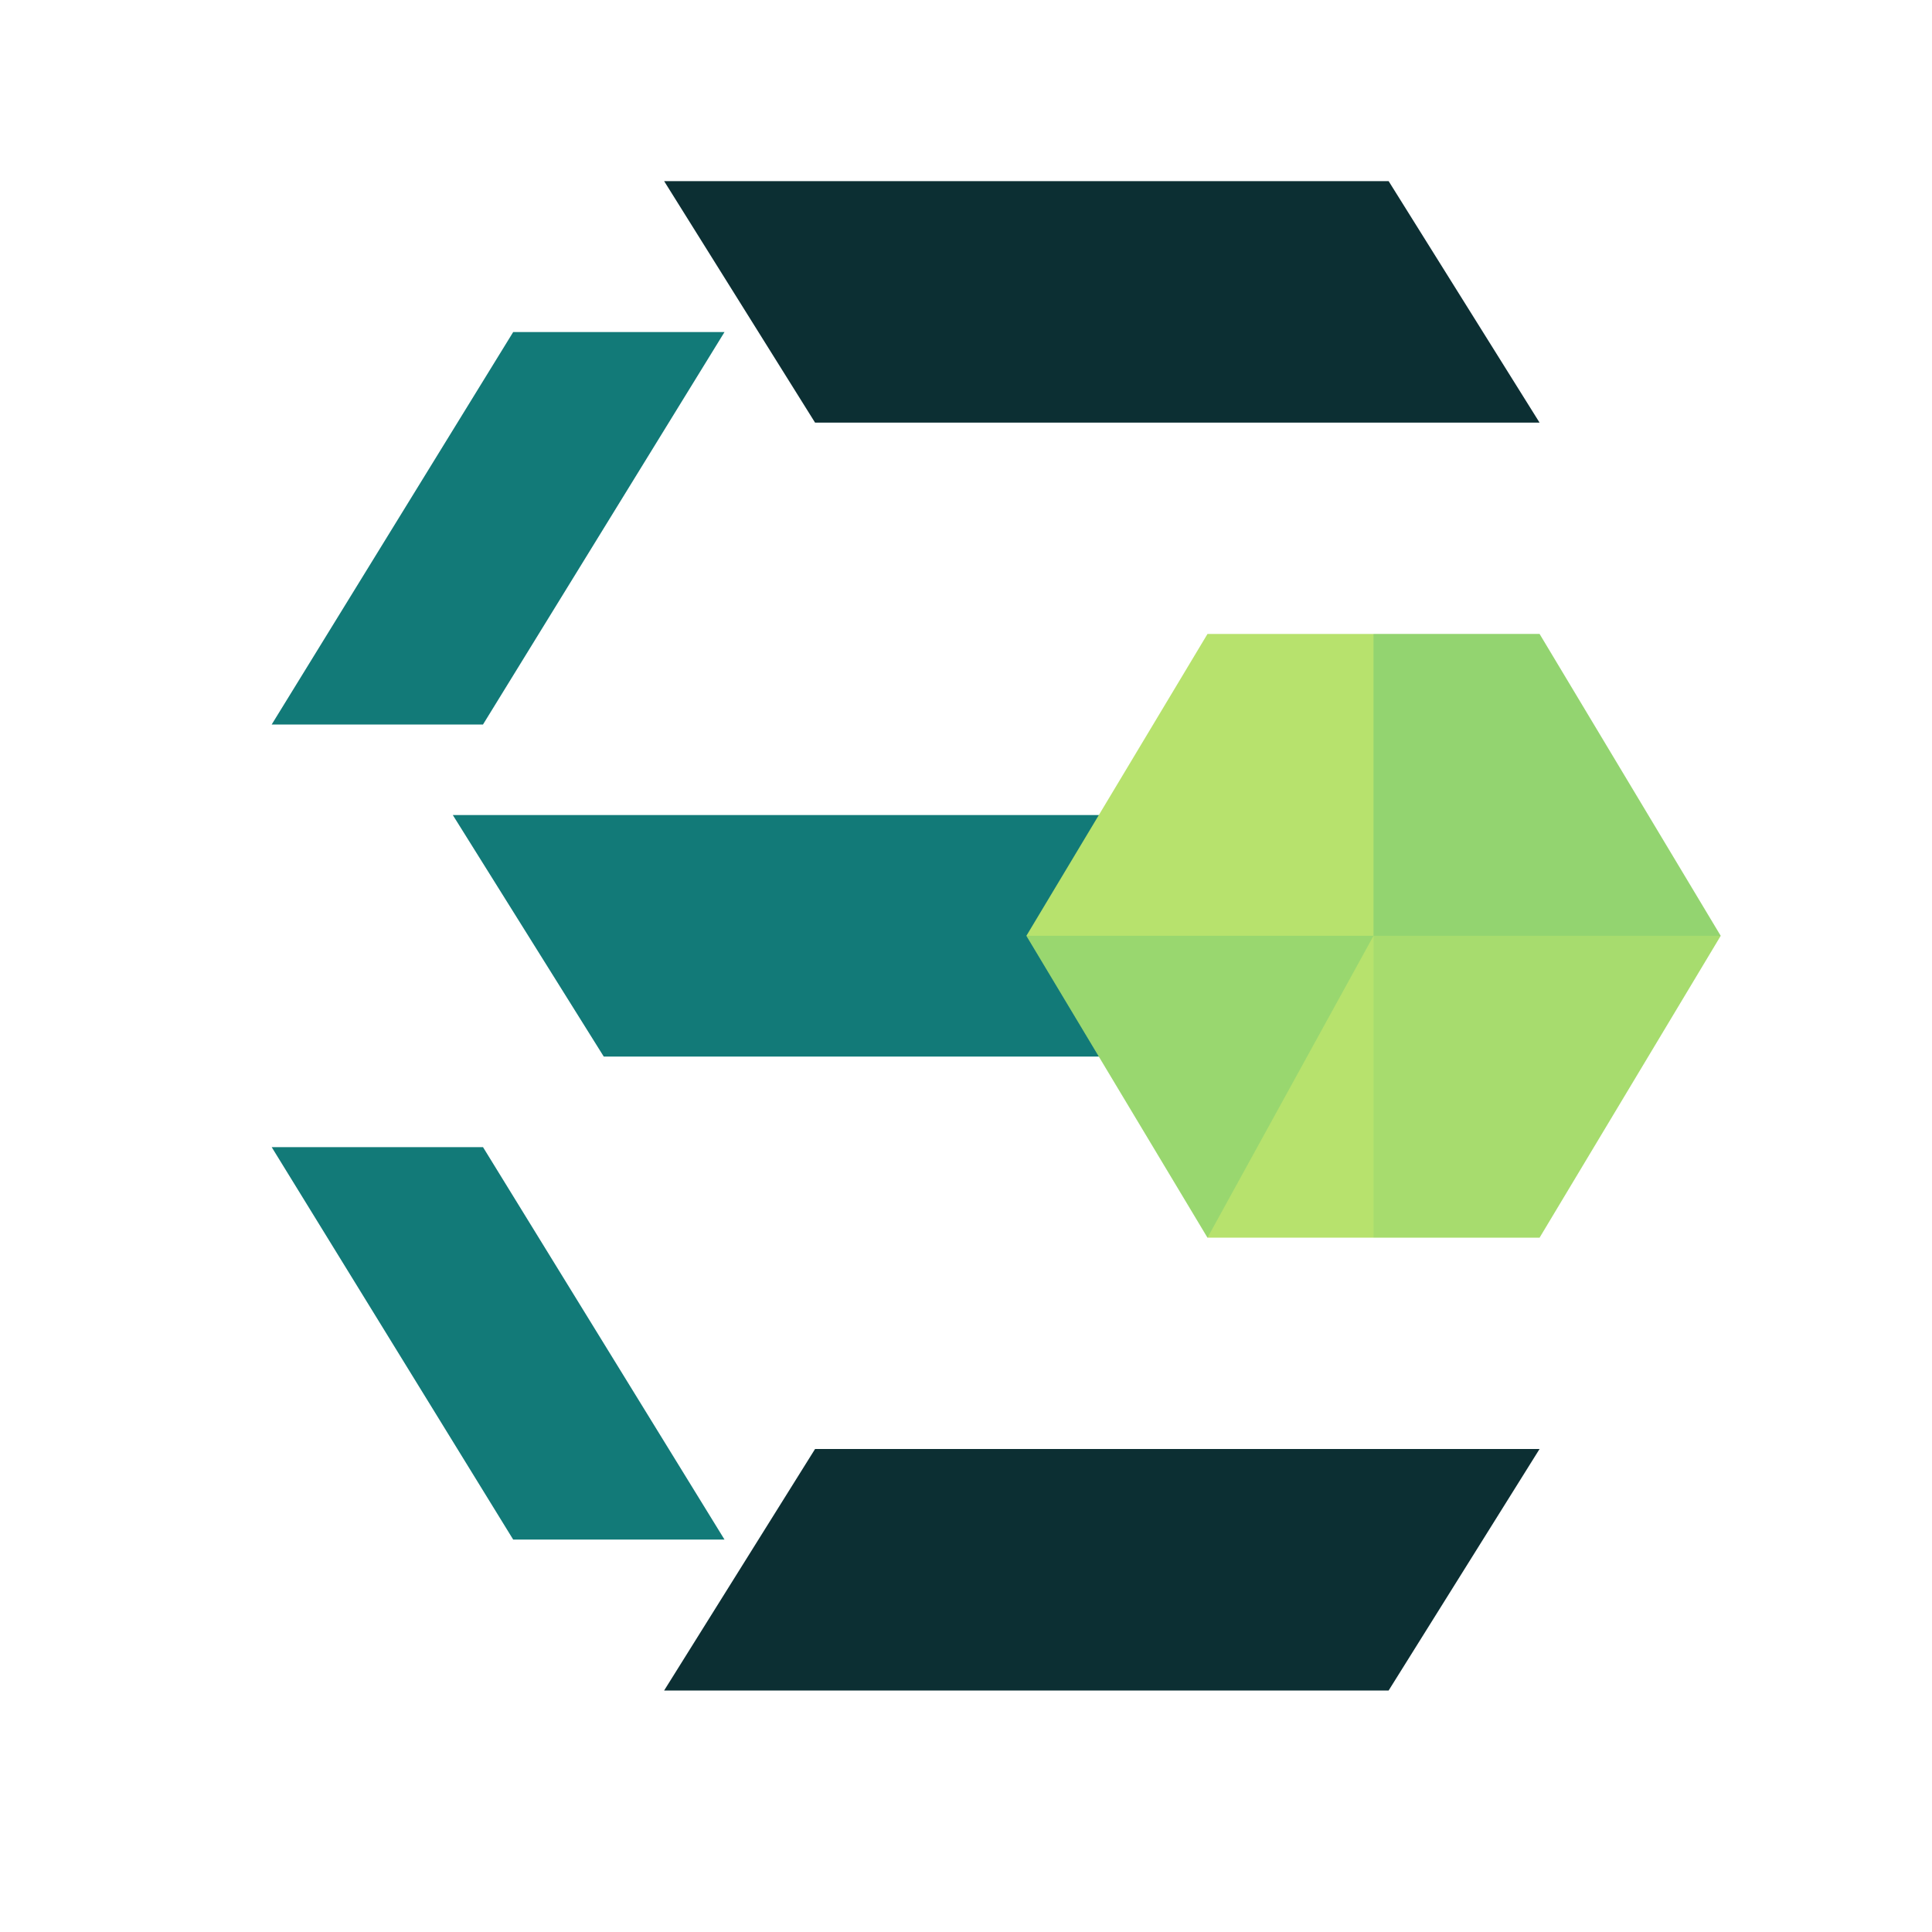
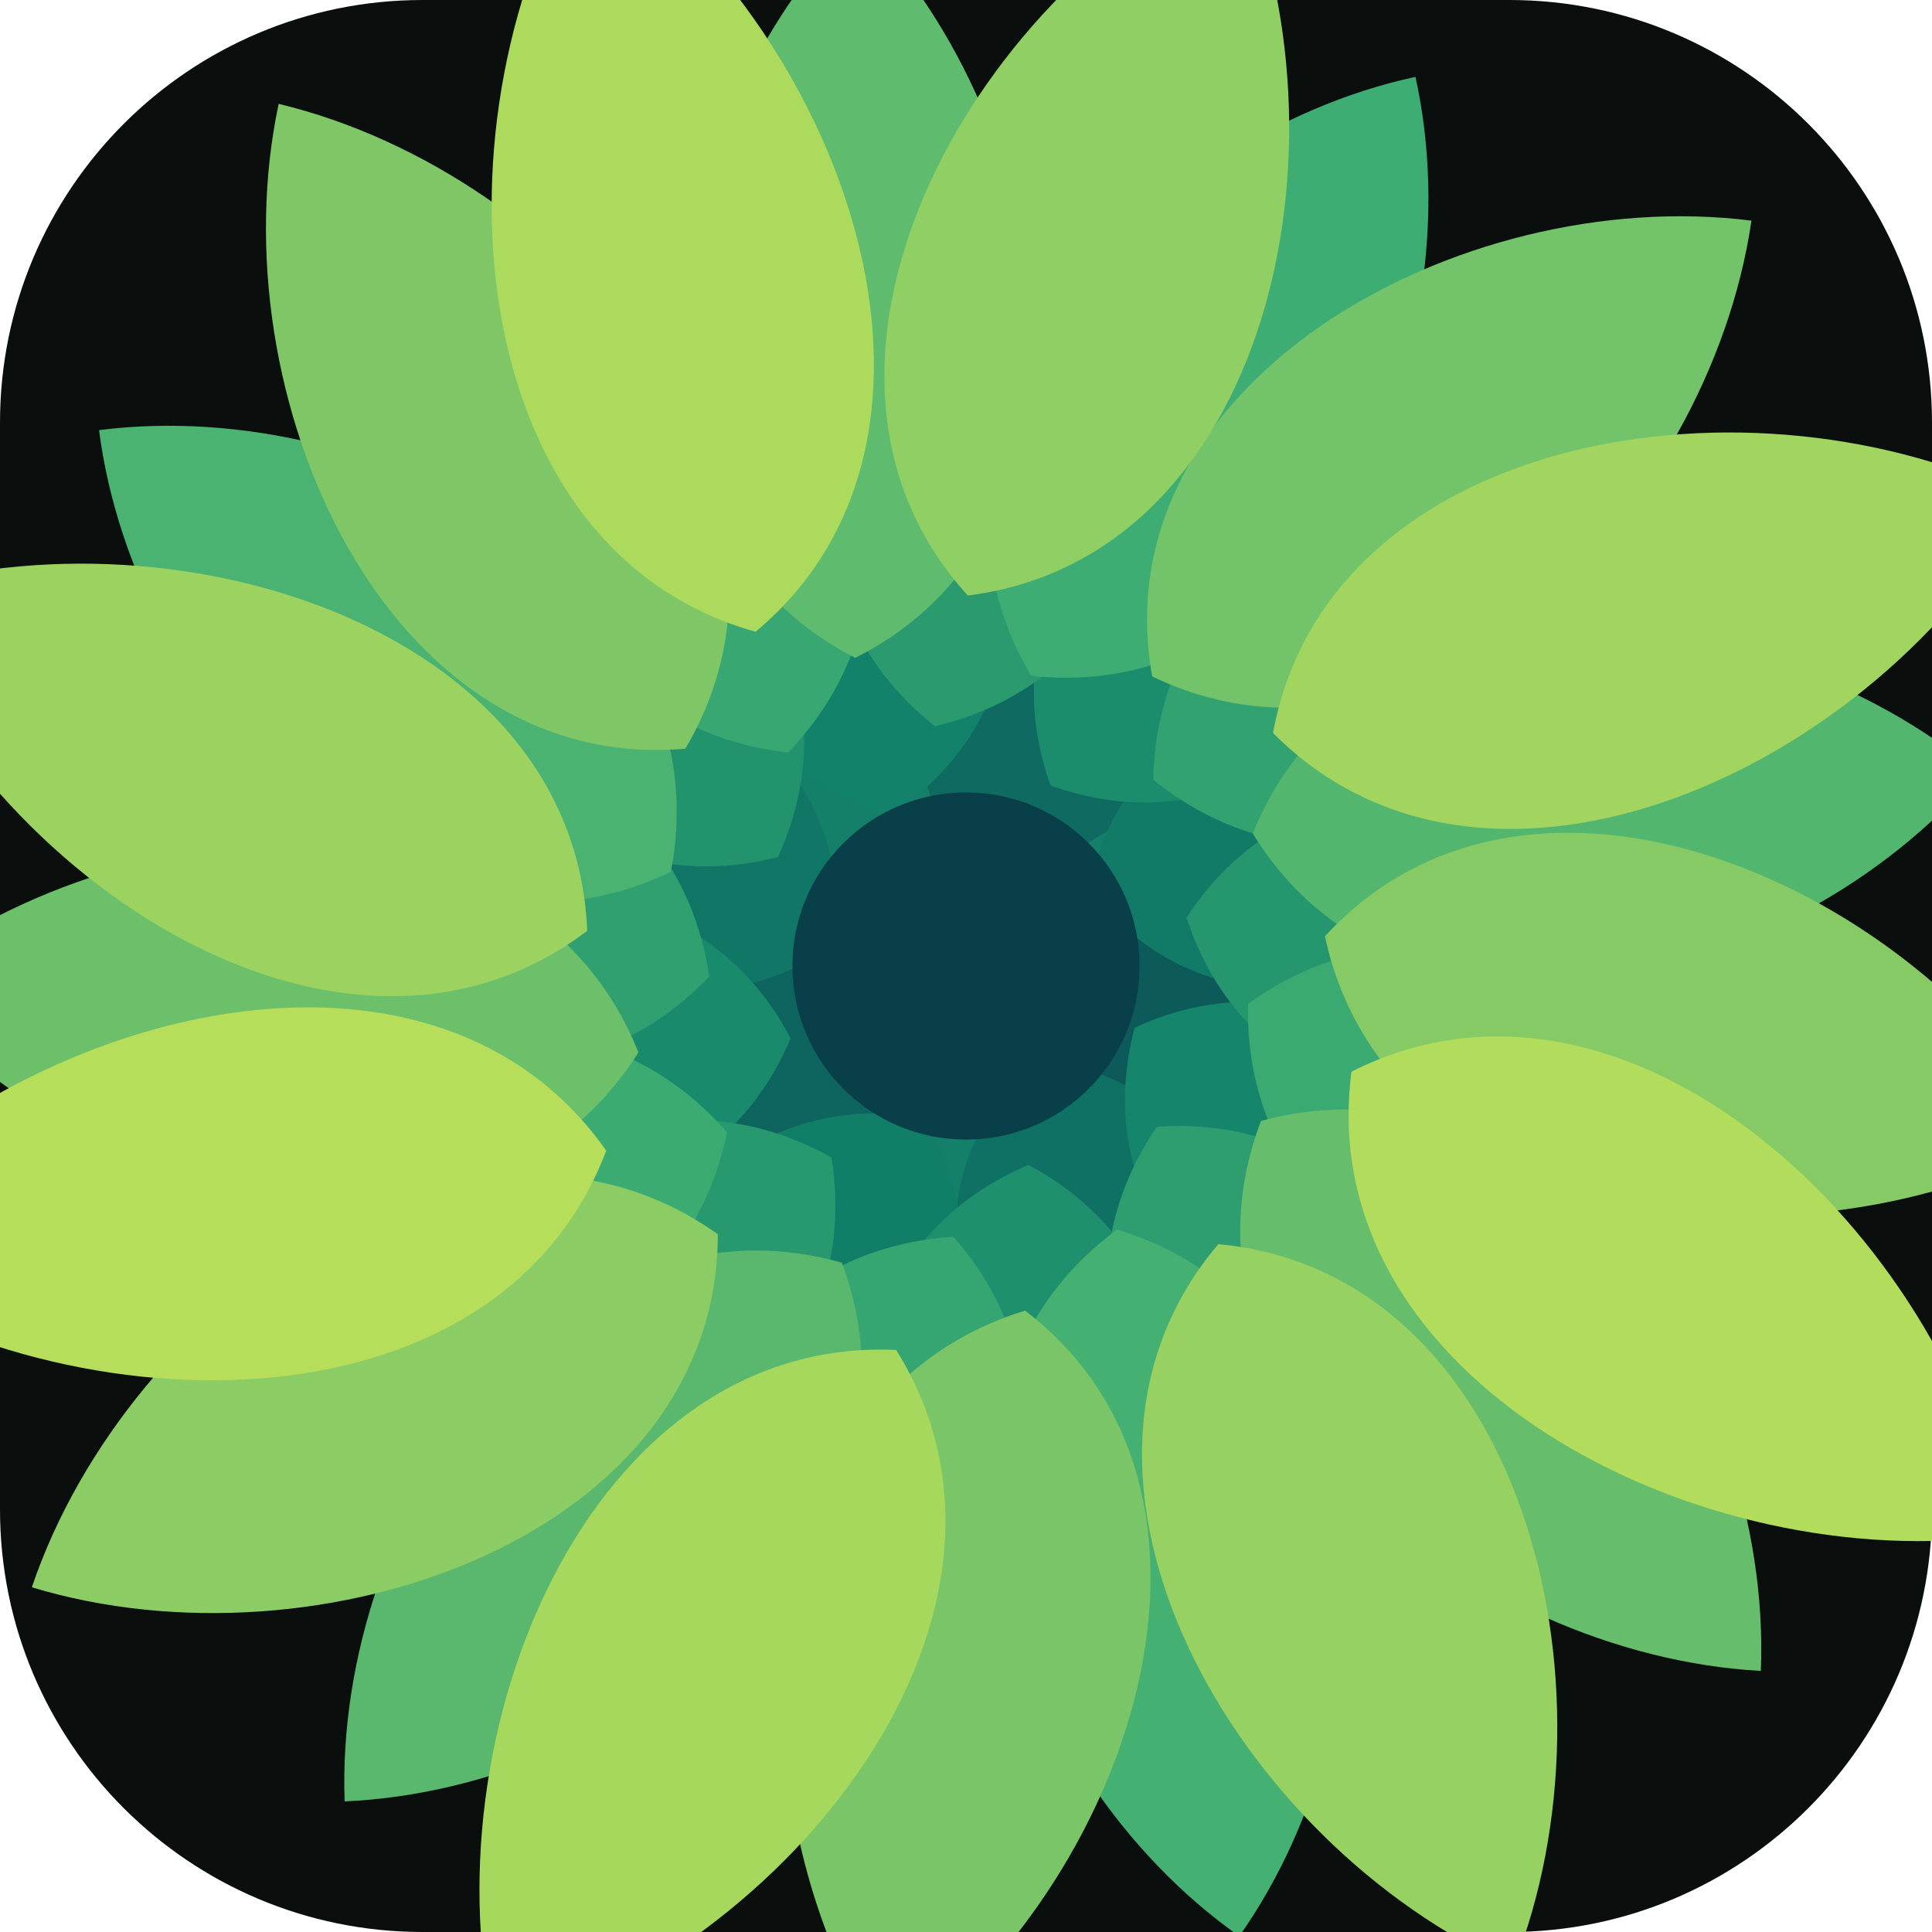
- <svg xmlns="http://www.w3.org/2000/svg" viewBox="0 0 128 128" role="img" aria-label="Ecosys icon" preserveAspectRatio="xMidYMid meet">
-   <g fill="none" shape-rendering="geometricPrecision">
-     <path d="M44 12H92L102 28H54Z" fill="#0C2F33" />
-     <path d="M18 48L34 22H48L32 48Z" fill="#127A78" />
-     <path d="M30 54H74L84 70H40Z" fill="#127A78" />
-     <path d="M18 76H32L48 102H34Z" fill="#127A78" />
-     <path d="M54 96H102L92 112H44Z" fill="#0C2F33" />
-     <path d="M80 42H102L114 62L102 82H80L68 62Z" fill="#B7E26D" />
-     <path d="M91 42H102L114 62H91Z" fill="#11A67A" opacity=".22" />
-     <path d="M68 62H91L80 82Z" fill="#11A67A" opacity=".18" />
-     <path d="M91 62H114L102 82H91Z" fill="#11A67A" opacity=".1" />
+ <svg xmlns="http://www.w3.org/2000/svg" viewBox="0 0 64 64" role="img" aria-label="Ecosys">
+   <rect width="64" height="64" rx="14" fill="#0A0F0D" />
+   <g transform="translate(32 32) scale(0.46)">
+     <circle cx="0" cy="0" r="30" fill="#15806A" />
+     <path d="M0,0 C6.13,-13.99 24.53,-10.91 34.07,0 C24.53,10.91 6.13,13.99 0,0 Z" transform="translate(3.42,0.0) rotate(20.0)" fill="#0C5A5A" />
+     <path d="M0,0 C6.54,-14.70 26.16,-11.47 36.33,0 C26.16,11.47 6.54,14.70 0,0 Z" transform="translate(-4.11,3.77) rotate(157.51)" fill="#0E645E" />
+     <path d="M0,0 C6.82,-15.17 27.27,-11.83 37.87,0 C27.27,11.83 6.82,15.17 0,0 Z" transform="translate(0.62,-7.08) rotate(295.02)" fill="#0F6B61" />
+     <path d="M0,0 C7.04,-15.53 28.16,-12.11 39.11,0 C28.16,12.11 7.04,15.53 0,0 Z" transform="translate(5.09,6.64) rotate(432.52)" fill="#0F7163" />
+     <path d="M0,0 C7.23,-15.83 28.93,-12.35 40.18,0 C28.93,12.35 7.23,15.83 0,0 Z" transform="translate(-9.31,-1.65) rotate(570.03)" fill="#107665" />
+     <path d="M0,0 C7.40,-16.09 29.61,-12.55 41.12,0 C29.61,12.55 7.40,16.09 0,0 Z" transform="translate(8.81,-5.6) rotate(707.54)" fill="#117B67" />
+     <path d="M0,0 C7.55,-16.32 30.22,-12.73 41.97,0 C30.22,12.73 7.55,16.32 0,0 Z" transform="translate(-2.94,10.94) rotate(845.05)" fill="#117F68" />
+     <path d="M0,0 C7.70,-16.53 30.79,-12.89 42.76,0 C30.79,12.89 7.70,16.53 0,0 Z" transform="translate(-5.6,-10.79) rotate(982.55)" fill="#12836A" />
+     <path d="M0,0 C7.83,-16.72 31.31,-13.04 43.49,0 C31.31,13.04 7.83,16.72 0,0 Z" transform="translate(12.15,4.44) rotate(1120.06)" fill="#15866B" />
+     <path d="M0,0 C7.95,-16.89 31.80,-13.17 44.17,0 C31.80,13.17 7.95,16.89 0,0 Z" transform="translate(-12.63,5.21) rotate(1257.57)" fill="#198A6B" />
+     <path d="M0,0 C8.07,-17.06 32.27,-13.31 44.82,0 C32.27,13.31 8.07,17.06 0,0 Z" transform="translate(6.09,-13.0) rotate(1395.08)" fill="#1C8D6C" />
+     <path d="M0,0 C8.18,-17.21 32.71,-13.42 45.43,0 C32.71,13.42 8.18,17.21 0,0 Z" transform="translate(4.5,14.33) rotate(1532.59)" fill="#1F906D" />
+     <path d="M0,0 C8.28,-17.35 33.13,-13.53 46.02,0 C33.13,13.53 8.28,17.35 0,0 Z" transform="translate(-13.54,-7.85) rotate(1670.09)" fill="#23936D" />
+     <path d="M0,0 C8.38,-17.48 33.54,-13.63 46.58,0 C33.54,13.63 8.38,17.48 0,0 Z" transform="translate(15.88,-3.49) rotate(1807.6)" fill="#25966E" />
+     <path d="M0,0 C8.48,-17.61 33.92,-13.74 47.11,0 C33.92,13.74 8.48,17.61 0,0 Z" transform="translate(-9.69,13.79) rotate(1945.11)" fill="#28986E" />
+     <path d="M0,0 C8.57,-17.73 34.29,-13.83 47.63,0 C34.29,13.83 8.57,17.73 0,0 Z" transform="translate(-2.24,-17.27) rotate(2082.62)" fill="#2B9B6F" />
+     <path d="M0,0 C8.66,-17.84 34.65,-13.92 48.13,0 C34.65,13.92 8.66,17.84 0,0 Z" transform="translate(13.74,11.58) rotate(2220.12)" fill="#2E9D70" />
+     <path d="M0,0 C8.75,-17.95 35.01,-14.00 48.62,0 C35.01,14.00 8.75,17.95 0,0 Z" transform="translate(-18.49,0.76) rotate(2357.63)" fill="#30A070" />
+     <path d="M0,0 C8.83,-18.05 35.34,-14.08 49.08,0 C35.34,14.08 8.83,18.05 0,0 Z" transform="translate(13.48,-13.42) rotate(2495.14)" fill="#33A271" />
+     <path d="M0,0 C8.92,-18.15 35.67,-14.16 49.54,0 C35.67,14.16 8.92,18.15 0,0 Z" transform="translate(-0.9,19.5) rotate(2632.65)" fill="#35A571" />
+     <path d="M0,0 C9.00,-18.24 35.99,-14.23 49.98,0 C35.99,14.23 9.00,18.24 0,0 Z" transform="translate(-12.82,-15.37) rotate(2770.16)" fill="#38A772" />
+     <path d="M0,0 C9.07,-18.33 36.30,-14.30 50.41,0 C36.30,14.30 9.07,18.33 0,0 Z" transform="translate(20.31,2.73) rotate(2907.66)" fill="#3AA972" />
+     <path d="M0,0 C9.15,-18.42 36.60,-14.37 50.83,0 C36.60,14.37 9.15,18.42 0,0 Z" transform="translate(-17.21,11.97) rotate(3045.17)" fill="#3CAB72" />
+     <path d="M0,0 C9.22,-18.51 36.89,-14.44 51.24,0 C36.89,14.44 9.22,18.51 0,0 Z" transform="translate(4.7,-20.9) rotate(3182.68)" fill="#3EAD73" />
+     <path d="M0,0 C9.30,-18.59 37.18,-14.50 51.64,0 C37.18,14.50 9.30,18.59 0,0 Z" transform="translate(10.88,18.98) rotate(3320.19)" fill="#44B072" />
+     <path d="M0,0 C9.37,-18.66 37.46,-14.55 52.03,0 C37.46,14.55 9.37,18.66 0,0 Z" transform="translate(-21.26,-6.78) rotate(3457.69)" fill="#4BB371" />
+     <path d="M0,0 C9.44,-18.74 37.74,-14.62 52.42,0 C37.74,14.62 9.44,18.74 0,0 Z" transform="translate(20.65,-9.54) rotate(3595.2)" fill="#52B66F" />
+     <path d="M0,0 C9.50,-18.81 38.01,-14.67 52.79,0 C38.01,14.67 9.50,18.81 0,0 Z" transform="translate(-8.94,21.37) rotate(3732.71)" fill="#59B86E" />
+     <path d="M0,0 C9.57,-18.88 38.28,-14.73 53.16,0 C38.28,14.73 9.57,18.88 0,0 Z" transform="translate(-7.98,-22.19) rotate(3870.22)" fill="#5FBB6D" />
+     <path d="M0,0 C9.63,-18.95 38.53,-14.78 53.52,0 C38.53,14.78 9.63,18.95 0,0 Z" transform="translate(21.24,11.16) rotate(4007.73)" fill="#66BD6B" />
+     <path d="M0,0 C9.70,-19.02 38.79,-14.84 53.88,0 C38.79,14.84 9.70,19.02 0,0 Z" transform="translate(-23.59,6.22) rotate(4145.23)" fill="#6CC06A" />
+     <path d="M0,0 C9.76,-19.08 39.04,-14.88 54.22,0 C39.04,14.88 9.76,19.08 0,0 Z" transform="translate(13.41,-20.85) rotate(4282.74)" fill="#72C369" />
+     <path d="M0,0 C9.82,-19.14 39.29,-14.93 54.57,0 C39.29,14.93 9.82,19.14 0,0 Z" transform="translate(4.26,24.82) rotate(4420.25)" fill="#79C567" />
+     <path d="M0,0 C9.88,-19.20 39.53,-14.98 54.90,0 C39.53,14.98 9.88,19.20 0,0 Z" transform="translate(-20.21,-15.65) rotate(4557.76)" fill="#7FC766" />
+     <path d="M0,0 C9.94,-19.26 39.77,-15.02 55.23,0 C39.77,15.02 9.94,19.26 0,0 Z" transform="translate(25.85,-2.14) rotate(4695.26)" fill="#85CA65" />
+     <path d="M0,0 C10.00,-19.32 40.00,-15.07 55.56,0 C40.00,15.07 10.00,19.32 0,0 Z" transform="translate(-17.87,19.32) rotate(4832.77)" fill="#8BCC64" />
+     <path d="M0,0 C10.06,-19.37 40.23,-15.11 55.88,0 C40.23,15.11 10.06,19.37 0,0 Z" transform="translate(0.13,-26.68) rotate(4970.28)" fill="#90CF63" />
+     <path d="M0,0 C10.12,-19.43 40.46,-15.16 56.20,0 C40.46,15.16 10.12,19.43 0,0 Z" transform="translate(18.17,20.03) rotate(5107.79)" fill="#96D162" />
+     <path d="M0,0 C10.17,-19.48 40.69,-15.19 56.51,0 C40.69,15.19 10.17,19.48 0,0 Z" transform="translate(-27.28,-2.53) rotate(5245.3)" fill="#9CD360" />
+     <path d="M0,0 C10.23,-19.53 40.90,-15.23 56.81,0 C40.90,15.23 10.23,19.53 0,0 Z" transform="translate(22.11,-16.78) rotate(5382.8)" fill="#A1D55F" />
+     <path d="M0,0 C10.28,-19.58 41.13,-15.27 57.12,0 C41.13,15.27 10.28,19.58 0,0 Z" transform="translate(-5.03,27.65) rotate(5520.31)" fill="#A7D85E" />
+     <path d="M0,0 C10.33,-19.63 41.34,-15.31 57.41,0 C41.34,15.31 10.33,19.63 0,0 Z" transform="translate(-15.15,-24.07) rotate(5657.82)" fill="#ACDA5D" />
+     <path d="M0,0 C10.39,-19.67 41.55,-15.34 57.71,0 C41.55,15.34 10.39,19.67 0,0 Z" transform="translate(27.76,7.61) rotate(5795.33)" fill="#B2DC5C" />
+     <path d="M0,0 C10.44,-19.72 41.76,-15.38 58.00,0 C41.76,15.38 10.44,19.72 0,0 Z" transform="translate(-25.91,13.3) rotate(5932.83)" fill="#B7DE5B" />
+     <circle cx="0" cy="0" r="12.5" fill="#093F49" />
  </g>
</svg>
